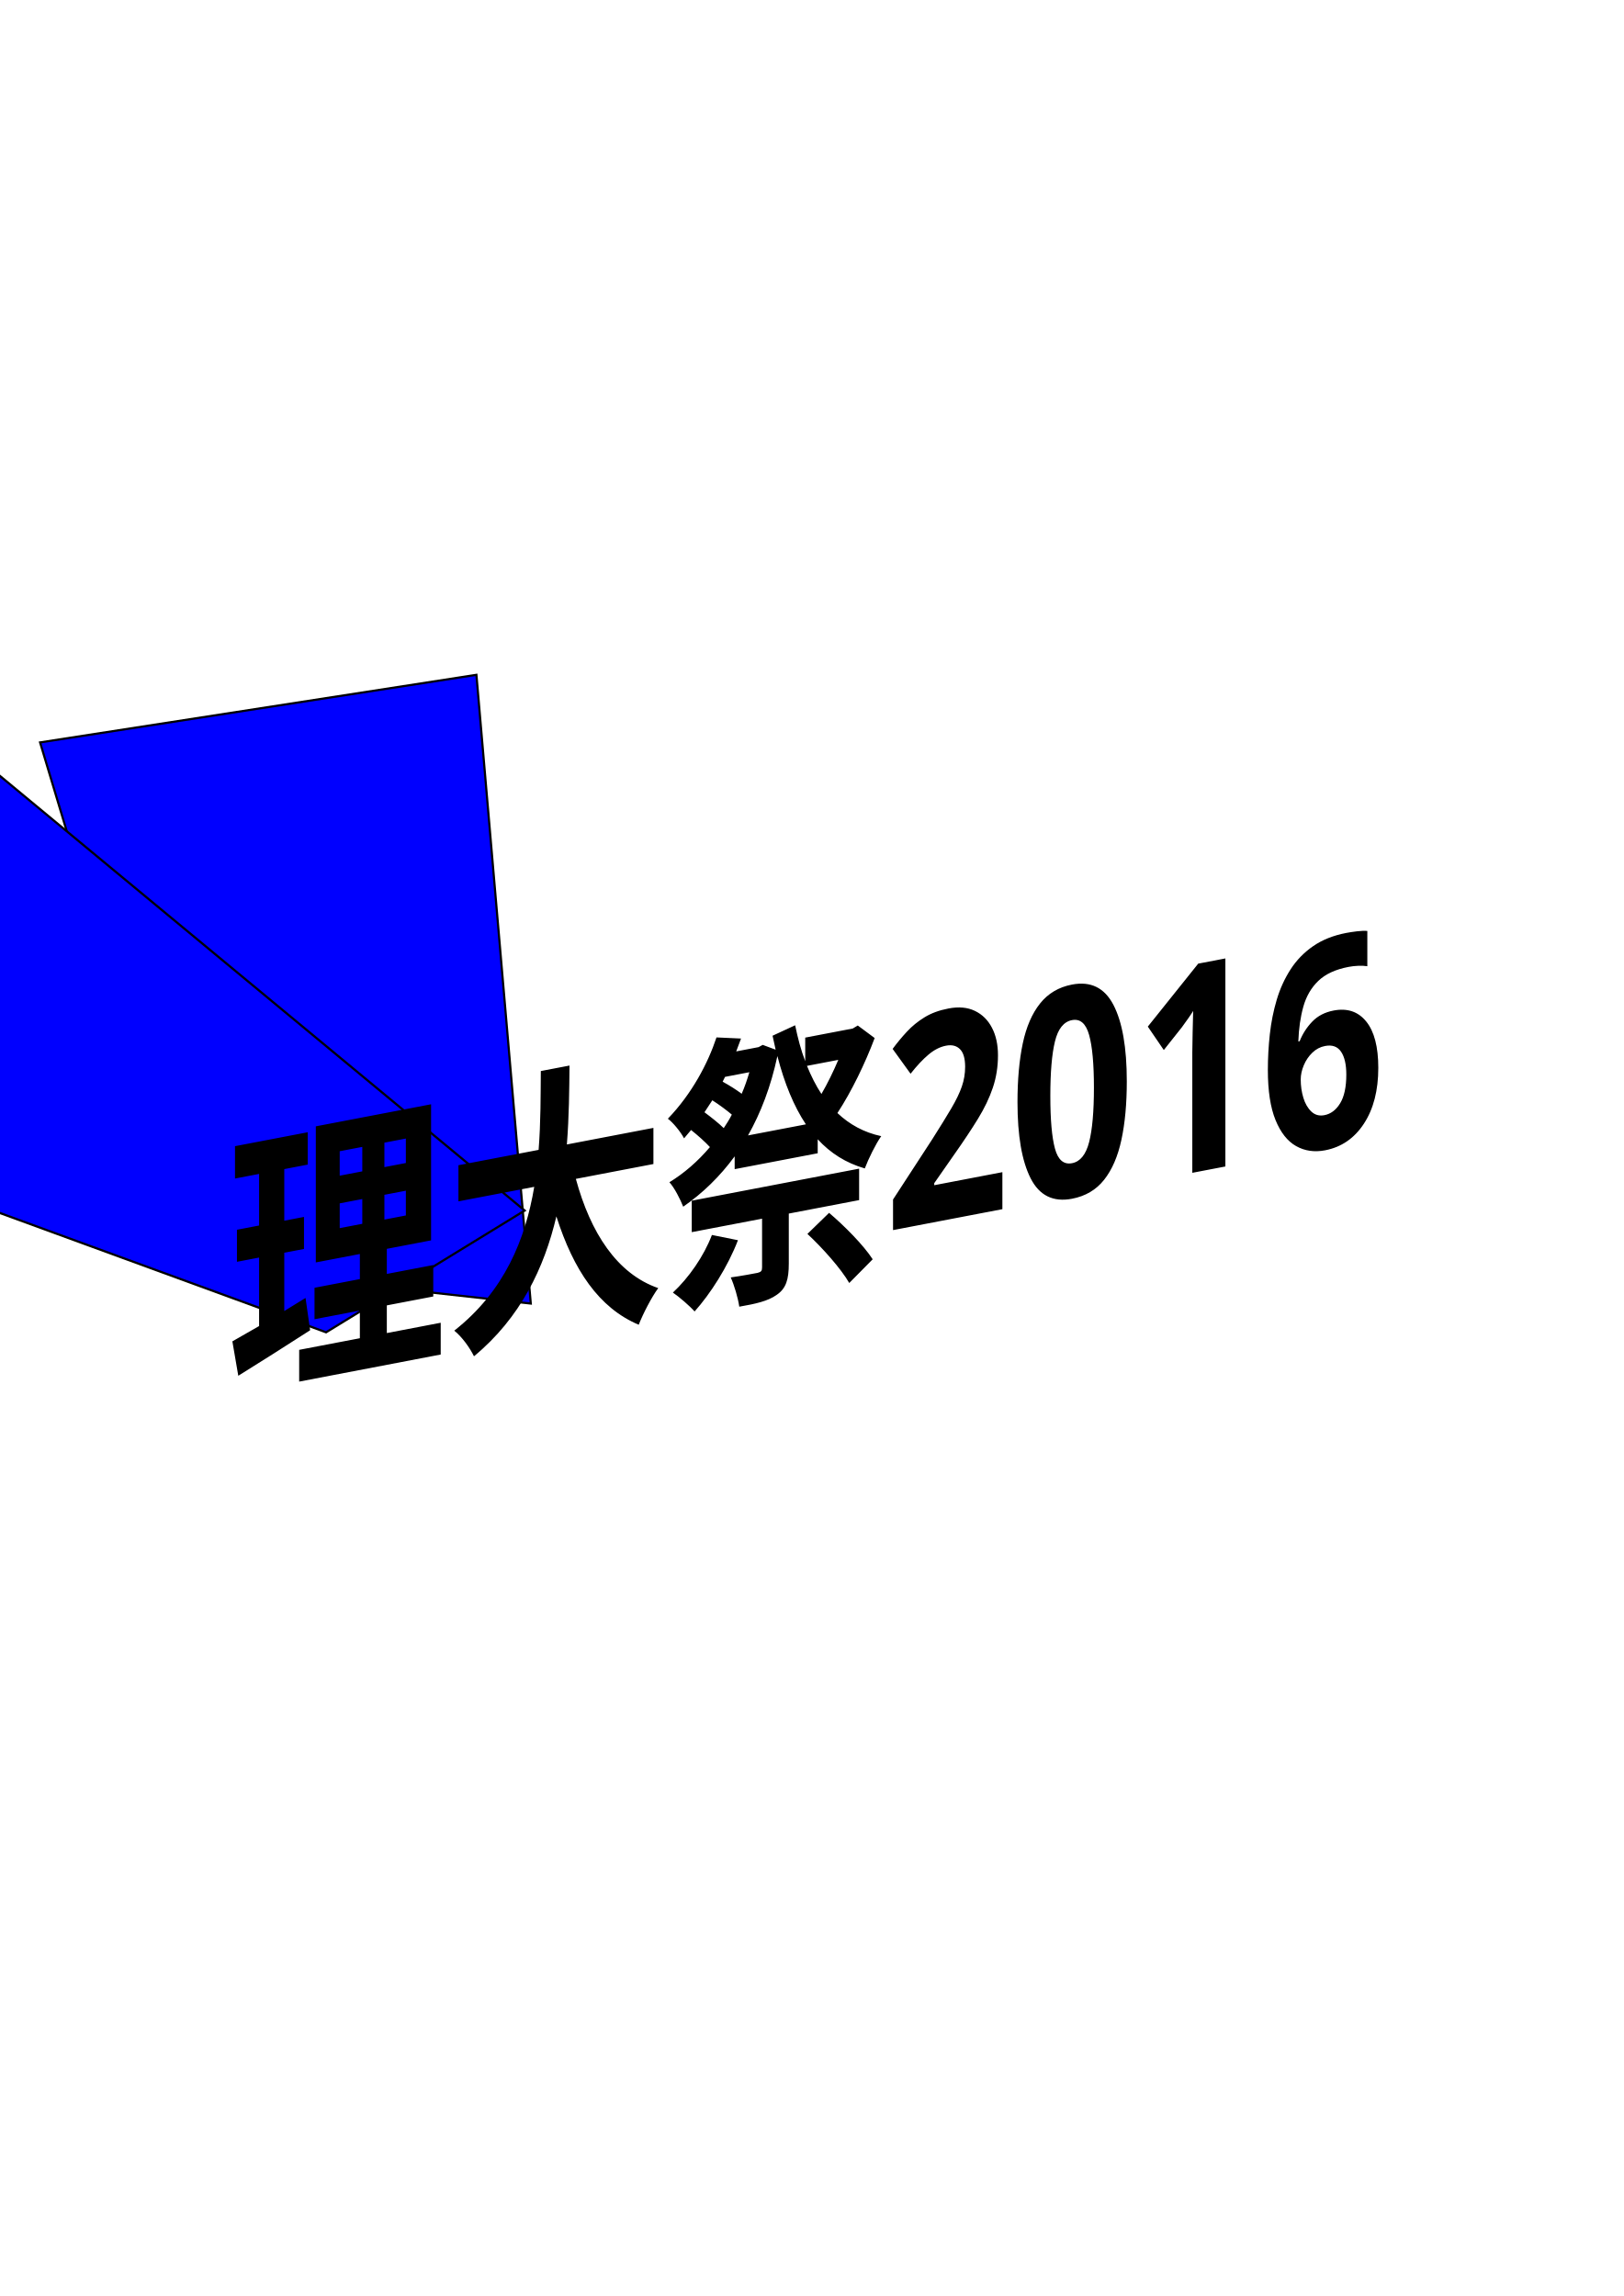
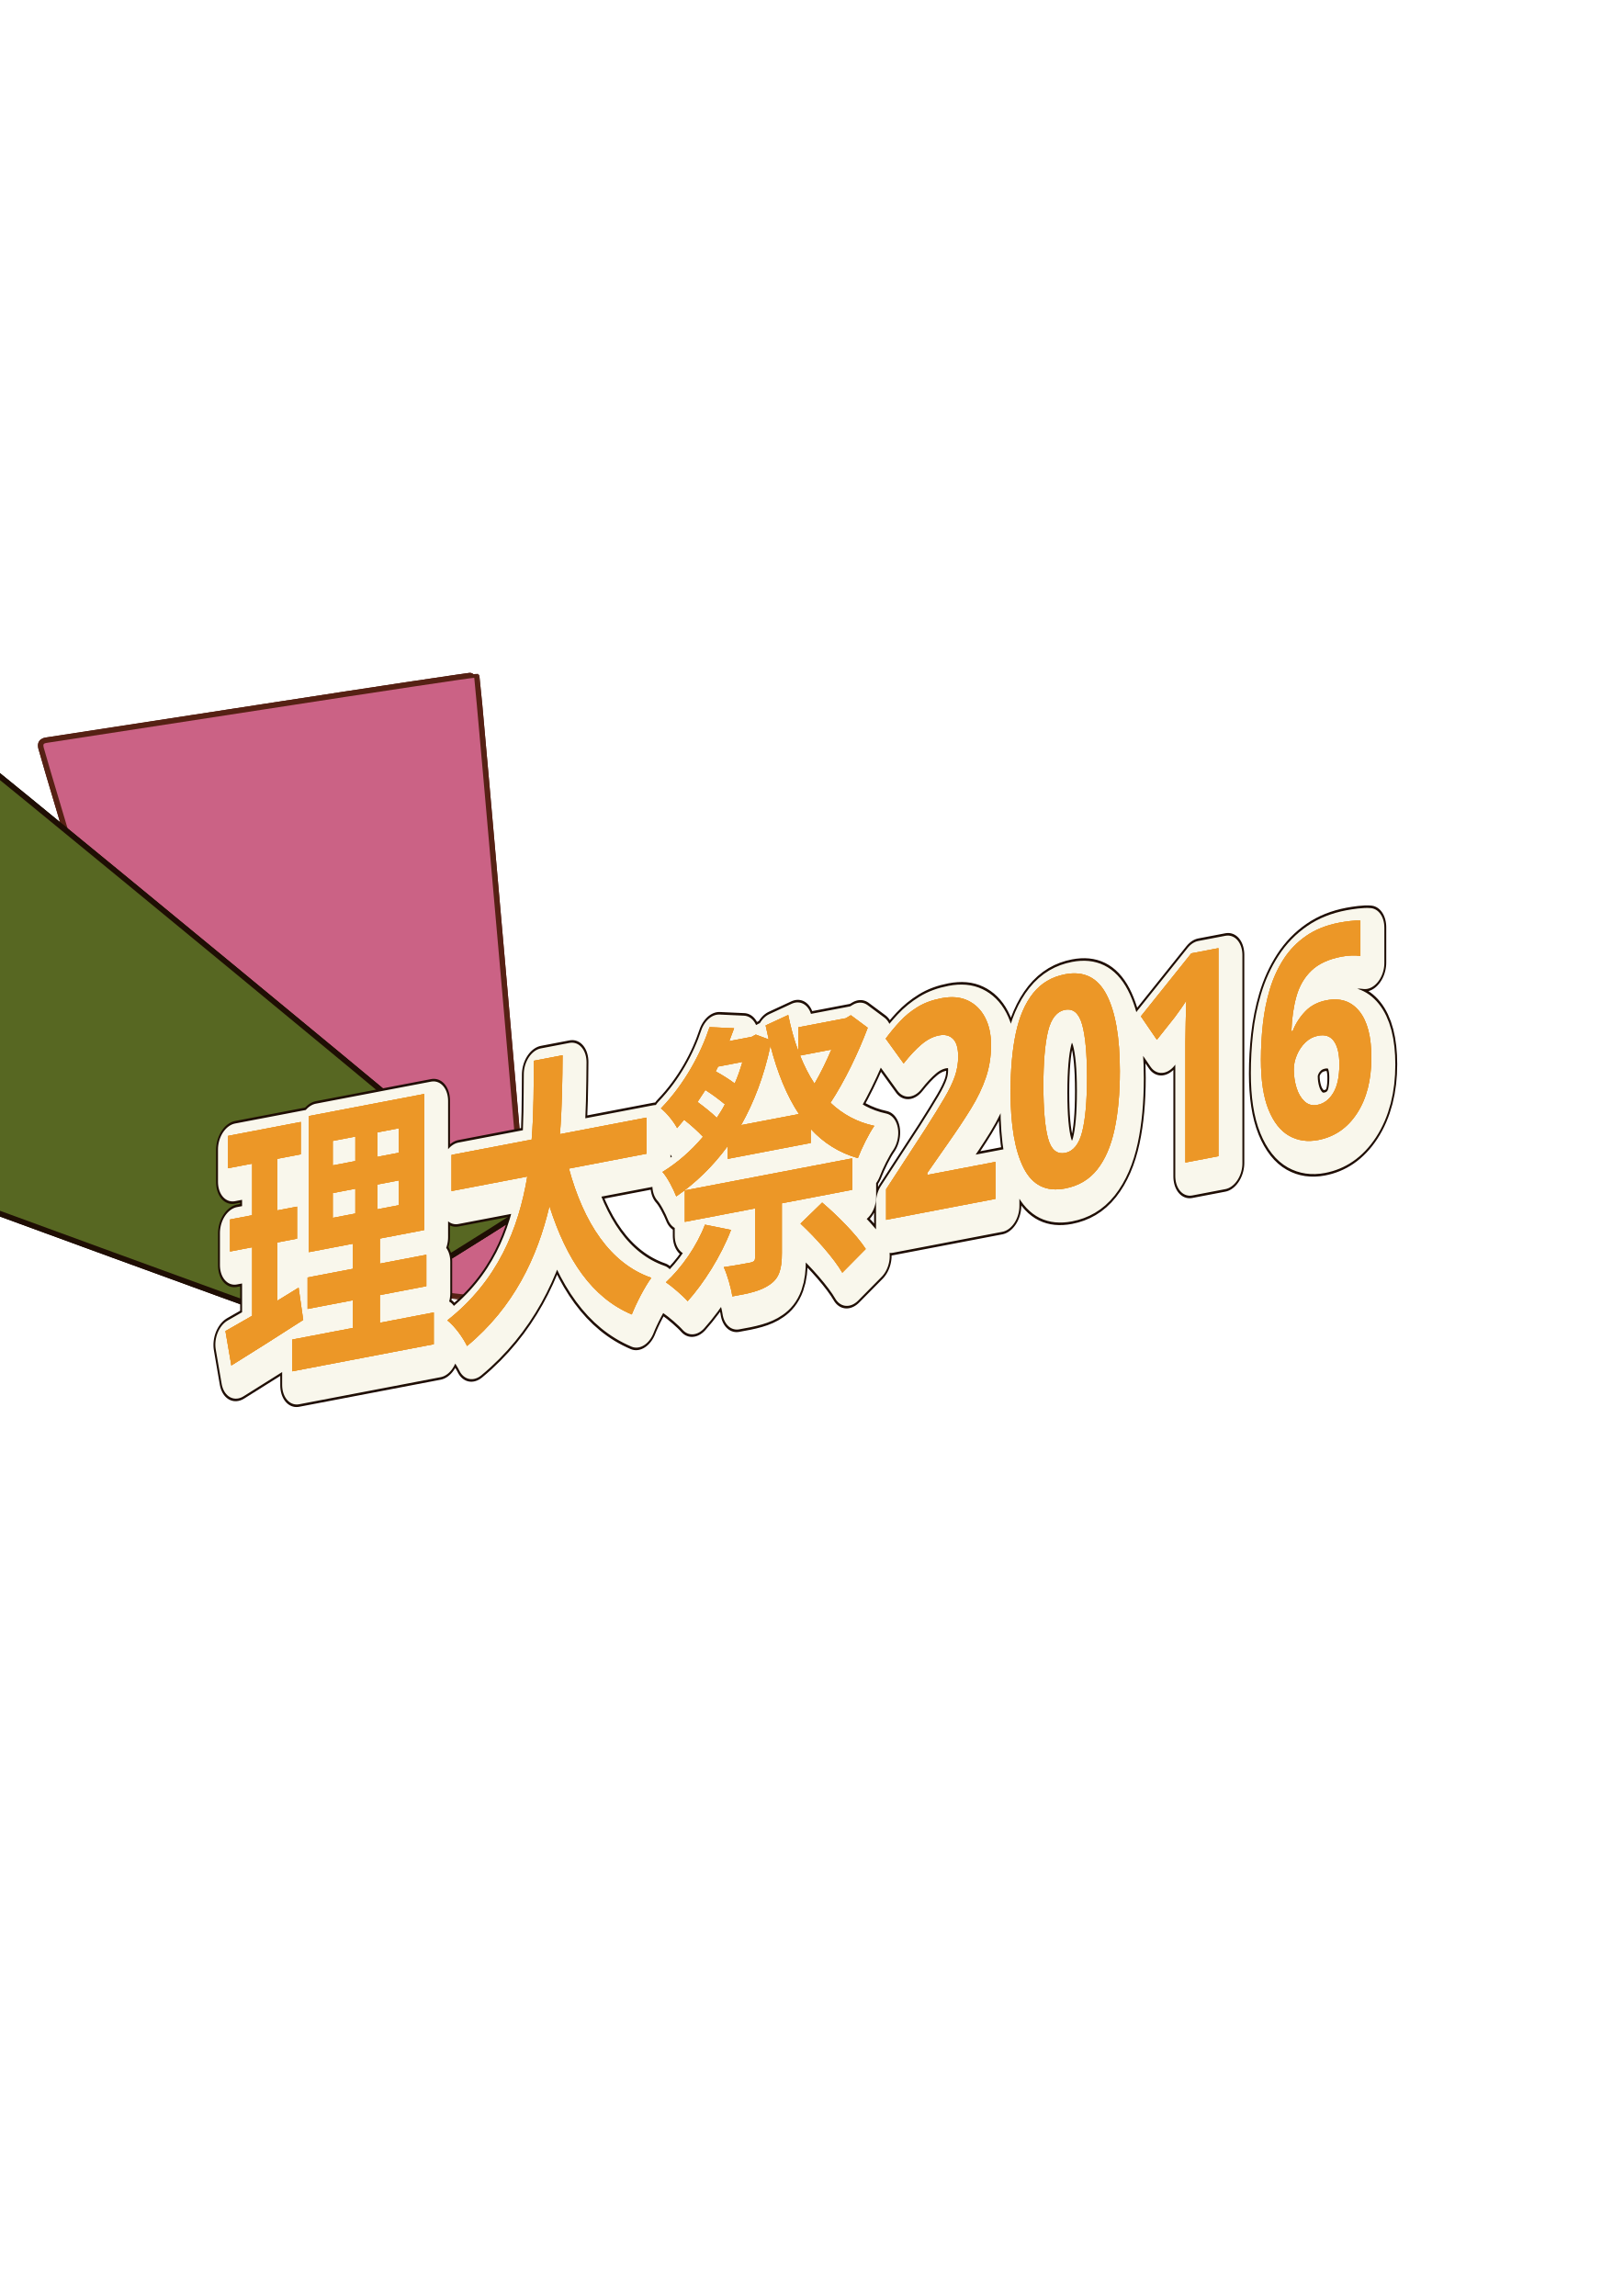
<svg xmlns="http://www.w3.org/2000/svg" width="210mm" height="297mm" viewBox="0 0 744.094 1052.362" id="svg2" version="1.1">
  <defs id="defs4" />
-   <g id="layer1">
-     <g id="g3356" transform="translate(-102.8571,-2.857143)">
-       <path id="rect3338" d="M 121.223,343.138 321.188,312.156 346.104,600.339 193.323,583.419 Z" style="fill:#0000ff;fill-rule:evenodd;stroke:#000000;stroke-width:0.984px;stroke-linecap:butt;stroke-linejoin:miter;stroke-opacity:1" />
-       <path id="rect3338-7" d="M -68.722,496.084 72.48,333.356 343.302,557.707 252.287,613.513 Z" style="fill:#0000ff;fill-rule:evenodd;stroke:#000000;stroke-width:1px;stroke-linecap:butt;stroke-linejoin:miter;stroke-opacity:1" />
-     </g>
-     <flowRoot xml:space="preserve" id="flowRoot3370" style="font-style:normal;font-weight:normal;font-size:40px;line-height:125%;font-family:sans-serif;letter-spacing:0px;word-spacing:0px;fill:#000000;fill-opacity:1;stroke:none;stroke-width:1px;stroke-linecap:butt;stroke-linejoin:miter;stroke-opacity:1" transform="matrix(3.708306,-0.6759995,0,3.698305,-74.87811,-1237.034)">
-       <flowRegion id="flowRegion3372">
-         <rect id="rect3374" width="731.429" height="201.429" x="5.714" y="442.362" />
+   <g id="layer4" style="display:inline">
+     <path style="display:inline;fill:#dc371e;fill-opacity:1;stroke:#562114;stroke-width:5;stroke-linecap:round;stroke-linejoin:round;stroke-miterlimit:4;stroke-dasharray:none;stroke-opacity:1" d="m 167.013,588.272 c -41.392,-4.608 -75.51,-8.647 -75.817,-8.976 -0.551,-0.59 -70.438,-232.986 -71.179,-236.691 -0.363,-1.816 -0.212,-1.932 3.079,-2.368 1.903,-0.252 46.305,-7.09 98.669,-15.196 52.364,-8.106 95.374,-14.572 95.577,-14.369 0.304,0.304 25.276,285.778 25.012,285.929 -0.046,0.026 -33.949,-3.722 -75.342,-8.33 z" id="path4379" />
+     <path id="path4481" d="m 167.013,588.272 c -41.392,-4.608 -75.51,-8.647 -75.817,-8.976 -0.551,-0.59 -70.438,-232.986 -71.179,-236.691 -0.363,-1.816 -0.212,-1.932 3.079,-2.368 1.903,-0.252 46.305,-7.09 98.669,-15.196 52.364,-8.106 95.374,-14.572 95.577,-14.369 0.304,0.304 25.276,285.778 25.012,285.929 -0.046,0.026 -33.949,-3.722 -75.342,-8.33 z" style="display:inline;fill:#dc371e;fill-opacity:1;stroke:#562114;stroke-width:5;stroke-linecap:round;stroke-linejoin:round;stroke-miterlimit:4;stroke-dasharray:none;stroke-opacity:1" />
+     <path style="display:inline;fill:#cb6285;fill-opacity:1;stroke:none;stroke-width:5;stroke-linecap:round;stroke-linejoin:round;stroke-miterlimit:4;stroke-dasharray:none;stroke-opacity:1" d="m 167.013,588.272 c -41.392,-4.608 -75.51,-8.647 -75.817,-8.976 -0.551,-0.59 -70.438,-232.986 -71.179,-236.691 -0.363,-1.816 -0.212,-1.932 3.079,-2.368 1.903,-0.252 46.305,-7.09 98.669,-15.196 52.364,-8.106 95.374,-14.572 95.577,-14.369 0.304,0.304 25.276,285.778 25.012,285.929 -0.046,0.026 -33.949,-3.722 -75.342,-8.33 z" id="path4529" />
+   </g>
+   <g id="layer3" style="display:inline">
+     <path style="fill:#576722;fill-opacity:1;stroke:#1f0e04;stroke-width:5;stroke-linecap:round;stroke-linejoin:round;stroke-miterlimit:4;stroke-dasharray:none;stroke-opacity:1" d="M -9.486,551.482 C -96.446,519.603 -167.94,493.169 -168.363,492.739 c -1.073,-1.091 136.395,-159.219 138.416,-159.219 1.691,0 267.604,219.323 267.764,220.85 0.072,0.684 -85.956,53.999 -88.482,54.836 -0.393,0.13 -71.863,-25.846 -158.822,-57.725 z" id="path4374" />
+     <path id="path4483" d="M -9.486,551.482 C -96.446,519.603 -167.94,493.169 -168.363,492.739 c -1.073,-1.091 136.395,-159.219 138.416,-159.219 1.691,0 267.604,219.323 267.764,220.85 0.072,0.684 -85.956,53.999 -88.482,54.836 -0.393,0.13 -71.863,-25.846 -158.822,-57.725 z" style="fill:#576722;fill-opacity:1;stroke:#1f0e04;stroke-width:5;stroke-linecap:round;stroke-linejoin:round;stroke-miterlimit:4;stroke-dasharray:none;stroke-opacity:1" />
+     <path style="fill:#576722;fill-opacity:1;stroke:none;stroke-width:5;stroke-linecap:round;stroke-linejoin:round;stroke-miterlimit:4;stroke-dasharray:none;stroke-opacity:1" d="M -9.486,551.482 C -96.446,519.603 -167.94,493.169 -168.363,492.739 c -1.073,-1.091 136.395,-159.219 138.416,-159.219 1.691,0 267.604,219.323 267.764,220.85 0.072,0.684 -85.956,53.999 -88.482,54.836 -0.393,0.13 -71.863,-25.846 -158.822,-57.725 z" id="path4531" />
+   </g>
+   <g id="layer10">
+     <flowRoot xml:space="preserve" id="flowRoot4533-5" style="display:inline;font-style:normal;font-weight:normal;font-size:40px;line-height:125%;font-family:sans-serif;text-align:end;letter-spacing:0px;word-spacing:0px;text-anchor:end;fill:#2a4743;fill-opacity:1;stroke:#1f0e04;stroke-width:18.951;stroke-linecap:butt;stroke-linejoin:round;stroke-miterlimit:4;stroke-dasharray:none;stroke-opacity:1" transform="matrix(0.6929639,-0.1058798,0,0.904046,-28.73323,3.082368)">
+       <flowRegion id="flowRegion4535-6">
+         <rect id="rect4537-4" width="297.789" height="102.857" x="-134.286" y="598.076" style="text-align:end;text-anchor:end;fill:#2a4743;fill-opacity:1;stroke:#1f0e04;stroke-width:18.951;stroke-linejoin:round;stroke-miterlimit:4;stroke-dasharray:none;stroke-opacity:1" />
      </flowRegion>
-       <flowPara id="flowPara3378" style="font-style:normal;font-variant:normal;font-weight:normal;font-stretch:normal;font-family:NasuM;-inkscape-font-specification:NasuM">TUSCOM</flowPara>
+       <flowPara id="flowPara4539-4" style="font-style:normal;font-variant:normal;font-weight:bold;font-stretch:normal;font-family:sans-serif;-inkscape-font-specification:'sans-serif Bold';letter-spacing:-2.646px;fill:#2a4743;fill-opacity:1;stroke:#1f0e04;stroke-width:18.951;stroke-linejoin:round;stroke-miterlimit:4;stroke-dasharray:none;stroke-opacity:1">プログラミング</flowPara>
+       <flowPara id="flowPara4541-2" style="font-style:normal;font-variant:normal;font-weight:bold;font-stretch:normal;font-family:sans-serif;-inkscape-font-specification:'sans-serif Bold';letter-spacing:-2.646px;fill:#2a4743;fill-opacity:1;stroke:#1f0e04;stroke-width:18.951;stroke-linejoin:round;stroke-miterlimit:4;stroke-dasharray:none;stroke-opacity:1">サークル</flowPara>
    </flowRoot>
-     <flowRoot xml:space="preserve" id="flowRoot3382" style="font-style:normal;font-weight:normal;font-size:40px;line-height:125%;font-family:sans-serif;text-align:end;letter-spacing:0px;word-spacing:0px;text-anchor:end;fill:#000000;fill-opacity:1;stroke:none;stroke-width:1px;stroke-linecap:butt;stroke-linejoin:miter;stroke-opacity:1" transform="matrix(0.6929639,-0.1058798,0,0.904046,-28.69126,2.579666)">
-       <flowRegion id="flowRegion3384">
-         <rect id="rect3386" width="297.789" height="102.857" x="-134.286" y="598.076" style="text-align:end;text-anchor:end" />
+     <flowRoot xml:space="preserve" id="flowRoot4543-0" style="display:inline;font-style:normal;font-weight:normal;font-size:40px;line-height:125%;font-family:sans-serif;letter-spacing:0px;word-spacing:0px;fill:#562114;fill-opacity:1;stroke:#1f0e04;stroke-width:4.861;stroke-linecap:butt;stroke-linejoin:round;stroke-miterlimit:4;stroke-dasharray:none;stroke-opacity:1" transform="matrix(3.708306,-0.6759995,0,3.698305,-73.24549,-1235.354)">
+       <flowRegion id="flowRegion4545-5">
+         <rect id="rect4547-7" width="731.429" height="201.429" x="5.714" y="442.362" style="fill:#562114;fill-opacity:1;stroke:#1f0e04;stroke-width:4.861;stroke-linejoin:round;stroke-miterlimit:4;stroke-dasharray:none;stroke-opacity:1" />
      </flowRegion>
-       <flowPara id="flowPara3388" style="font-style:normal;font-variant:normal;font-weight:bold;font-stretch:normal;font-family:sans-serif;-inkscape-font-specification:'sans-serif Bold'">プログラミング</flowPara>
-       <flowPara id="flowPara3390" style="font-style:normal;font-variant:normal;font-weight:bold;font-stretch:normal;font-family:sans-serif;-inkscape-font-specification:'sans-serif Bold'">サークル</flowPara>
+       <flowPara id="flowPara4549-9" style="font-style:normal;font-variant:normal;font-weight:normal;font-stretch:normal;font-family:NasuM;-inkscape-font-specification:NasuM;fill:#562114;fill-opacity:1;stroke:#1f0e04;stroke-width:4.861;stroke-linejoin:round;stroke-miterlimit:4;stroke-dasharray:none;stroke-opacity:1">TUSCOM</flowPara>
    </flowRoot>
-     <text xml:space="preserve" style="font-style:normal;font-weight:normal;font-size:115.792px;line-height:125%;font-family:sans-serif;letter-spacing:0px;word-spacing:0px;fill:#000000;fill-opacity:1;stroke:none;stroke-width:1px;stroke-linecap:butt;stroke-linejoin:miter;stroke-opacity:1" x="120.045" y="565.051" id="text3392" transform="matrix(0.8669742,-0.1659857,0,1.153437,0,0)">
-       <tspan id="tspan3394" x="120.045" y="565.051" style="font-style:normal;font-variant:normal;font-weight:bold;font-stretch:normal;font-family:'Yu Gothic UI';-inkscape-font-specification:'Yu Gothic UI Bold'">理大祭2016</tspan>
+     <text xml:space="preserve" style="display:inline;font-style:normal;font-weight:normal;font-size:115.792px;line-height:125%;font-family:sans-serif;letter-spacing:0px;word-spacing:0px;fill:#f00000;fill-opacity:0;stroke:#1f0e04;stroke-width:20;stroke-linecap:round;stroke-linejoin:round;stroke-miterlimit:4;stroke-dasharray:none;stroke-opacity:1" x="120.045" y="565.051" id="text4551-0" transform="matrix(0.8669742,-0.1659857,0,1.153437,0,0)">
+       <tspan id="tspan4553-8" x="120.045" y="565.051" style="font-style:normal;font-variant:normal;font-weight:bold;font-stretch:normal;font-family:'Yu Gothic UI';-inkscape-font-specification:'Yu Gothic UI Bold';fill:#f00000;fill-opacity:0;stroke:#1f0e04;stroke-width:20;stroke-linecap:round;stroke-linejoin:round;stroke-miterlimit:4;stroke-dasharray:none;stroke-opacity:1">理大祭2016</tspan>
    </text>
  </g>
+   <g id="layer6" style="display:inline">
+     <flowRoot xml:space="preserve" id="flowRoot3382-2" style="font-style:normal;font-weight:normal;font-size:40px;line-height:125%;font-family:sans-serif;text-align:end;letter-spacing:0px;word-spacing:0px;text-anchor:end;display:inline;fill:#2a4743;fill-opacity:1;stroke:#f9f7ec;stroke-width:7.581;stroke-linecap:butt;stroke-linejoin:miter;stroke-miterlimit:4;stroke-dasharray:none;stroke-opacity:1" transform="matrix(0.6929639,-0.1058798,0,0.904046,-28.73323,3.08234)">
+       <flowRegion id="flowRegion3384-9">
+         <rect id="rect3386-8" width="297.789" height="102.857" x="-134.286" y="598.076" style="text-align:end;text-anchor:end;fill:#2a4743;fill-opacity:1;stroke:#f9f7ec;stroke-width:7.581;stroke-miterlimit:4;stroke-dasharray:none;stroke-opacity:1" />
+       </flowRegion>
+       <flowPara id="flowPara3388-4" style="font-style:normal;font-variant:normal;font-weight:bold;font-stretch:normal;font-family:sans-serif;-inkscape-font-specification:'sans-serif Bold';letter-spacing:-2.646px;fill:#2a4743;fill-opacity:1;stroke:#f9f7ec;stroke-width:7.581;stroke-miterlimit:4;stroke-dasharray:none;stroke-opacity:1">プログラミング</flowPara>
+       <flowPara id="flowPara3390-6" style="font-style:normal;font-variant:normal;font-weight:bold;font-stretch:normal;font-family:sans-serif;-inkscape-font-specification:'sans-serif Bold';letter-spacing:-2.646px;fill:#2a4743;fill-opacity:1;stroke:#f9f7ec;stroke-width:7.581;stroke-miterlimit:4;stroke-dasharray:none;stroke-opacity:1">サークル</flowPara>
+     </flowRoot>
+     <flowRoot xml:space="preserve" id="flowRoot3370-3" style="font-style:normal;font-weight:normal;font-size:40px;line-height:125%;font-family:sans-serif;letter-spacing:0px;word-spacing:0px;display:inline;fill:#562114;fill-opacity:1;stroke:#f9f7ec;stroke-width:4.05;stroke-linecap:butt;stroke-linejoin:round;stroke-miterlimit:4;stroke-dasharray:none;stroke-opacity:1" transform="matrix(3.708306,-0.6759995,0,3.698305,-73.24549,-1235.354)">
+       <flowRegion id="flowRegion3372-7">
+         <rect id="rect3374-6" width="731.429" height="201.429" x="5.714" y="442.362" style="fill:#562114;fill-opacity:1;stroke:#f9f7ec;stroke-width:4.05;stroke-linejoin:round;stroke-miterlimit:4;stroke-dasharray:none;stroke-opacity:1" />
+       </flowRegion>
+       <flowPara id="flowPara3378-5" style="font-style:normal;font-variant:normal;font-weight:normal;font-stretch:normal;font-family:NasuM;-inkscape-font-specification:NasuM;fill:#562114;fill-opacity:1;stroke:#f9f7ec;stroke-width:4.05;stroke-linejoin:round;stroke-miterlimit:4;stroke-dasharray:none;stroke-opacity:1">TUSCOM</flowPara>
+     </flowRoot>
+     <text xml:space="preserve" style="font-style:normal;font-weight:normal;font-size:115.792px;line-height:125%;font-family:sans-serif;letter-spacing:0px;word-spacing:0px;display:inline;fill:#f00000;fill-opacity:0;stroke:#f9f7ec;stroke-width:15;stroke-linecap:round;stroke-linejoin:round;stroke-miterlimit:4;stroke-dasharray:none;stroke-opacity:1" x="120.045" y="565.051" id="text3392" transform="matrix(0.8669742,-0.1659857,0,1.153437,0,0)">
+       <tspan id="tspan3394" x="120.045" y="565.051" style="font-style:normal;font-variant:normal;font-weight:bold;font-stretch:normal;font-family:'Yu Gothic UI';-inkscape-font-specification:'Yu Gothic UI Bold';fill:#f00000;fill-opacity:0;stroke:#f9f7ec;stroke-width:15;stroke-linecap:round;stroke-linejoin:round;stroke-miterlimit:4;stroke-dasharray:none;stroke-opacity:1">理大祭2016</tspan>
+     </text>
+     <flowRoot transform="matrix(0.6929639,-0.1058798,0,0.904046,-28.73323,3.08234)" style="font-style:normal;font-weight:normal;font-size:40px;line-height:125%;font-family:sans-serif;text-align:end;letter-spacing:0px;word-spacing:0px;text-anchor:end;display:inline;fill:#2a4743;fill-opacity:1;stroke:#f9f7ec;stroke-width:7.581;stroke-linecap:butt;stroke-linejoin:miter;stroke-miterlimit:4;stroke-dasharray:none;stroke-opacity:1" id="flowRoot4485" xml:space="preserve">
+       <flowRegion id="flowRegion4487">
+         <rect style="text-align:end;text-anchor:end;fill:#2a4743;fill-opacity:1;stroke:#f9f7ec;stroke-width:7.581;stroke-miterlimit:4;stroke-dasharray:none;stroke-opacity:1" y="598.076" x="-134.286" height="102.857" width="297.789" id="rect4489" />
+       </flowRegion>
+       <flowPara style="font-style:normal;font-variant:normal;font-weight:bold;font-stretch:normal;font-family:sans-serif;-inkscape-font-specification:'sans-serif Bold';letter-spacing:-2.646px;fill:#2a4743;fill-opacity:1;stroke:#f9f7ec;stroke-width:7.581;stroke-miterlimit:4;stroke-dasharray:none;stroke-opacity:1" id="flowPara4491">プログラミング</flowPara>
+       <flowPara style="font-style:normal;font-variant:normal;font-weight:bold;font-stretch:normal;font-family:sans-serif;-inkscape-font-specification:'sans-serif Bold';letter-spacing:-2.646px;fill:#2a4743;fill-opacity:1;stroke:#f9f7ec;stroke-width:7.581;stroke-miterlimit:4;stroke-dasharray:none;stroke-opacity:1" id="flowPara4493">サークル</flowPara>
+     </flowRoot>
+     <flowRoot transform="matrix(3.708306,-0.6759995,0,3.698305,-73.24549,-1235.354)" style="font-style:normal;font-weight:normal;font-size:40px;line-height:125%;font-family:sans-serif;letter-spacing:0px;word-spacing:0px;display:inline;fill:#562114;fill-opacity:1;stroke:#f9f7ec;stroke-width:4.05;stroke-linecap:butt;stroke-linejoin:round;stroke-miterlimit:4;stroke-dasharray:none;stroke-opacity:1" id="flowRoot4495" xml:space="preserve">
+       <flowRegion id="flowRegion4497">
+         <rect style="fill:#562114;fill-opacity:1;stroke:#f9f7ec;stroke-width:4.05;stroke-linejoin:round;stroke-miterlimit:4;stroke-dasharray:none;stroke-opacity:1" y="442.362" x="5.714" height="201.429" width="731.429" id="rect4499" />
+       </flowRegion>
+       <flowPara style="font-style:normal;font-variant:normal;font-weight:normal;font-stretch:normal;font-family:NasuM;-inkscape-font-specification:NasuM;fill:#562114;fill-opacity:1;stroke:#f9f7ec;stroke-width:4.05;stroke-linejoin:round;stroke-miterlimit:4;stroke-dasharray:none;stroke-opacity:1" id="flowPara4501">TUSCOM</flowPara>
+     </flowRoot>
+     <text transform="matrix(0.8669742,-0.1659857,0,1.153437,0,0)" id="text4503" y="565.051" x="120.045" style="font-style:normal;font-weight:normal;font-size:115.792px;line-height:125%;font-family:sans-serif;letter-spacing:0px;word-spacing:0px;display:inline;fill:#f00000;fill-opacity:0;stroke:#f9f7ec;stroke-width:15;stroke-linecap:round;stroke-linejoin:round;stroke-miterlimit:4;stroke-dasharray:none;stroke-opacity:1" xml:space="preserve">
+       <tspan style="font-style:normal;font-variant:normal;font-weight:bold;font-stretch:normal;font-family:'Yu Gothic UI';-inkscape-font-specification:'Yu Gothic UI Bold';fill:#f00000;fill-opacity:0;stroke:#f9f7ec;stroke-width:15;stroke-linecap:round;stroke-linejoin:round;stroke-miterlimit:4;stroke-dasharray:none;stroke-opacity:1" y="565.051" x="120.045" id="tspan4505">理大祭2016</tspan>
+     </text>
+     <flowRoot xml:space="preserve" id="flowRoot4533" style="font-style:normal;font-weight:normal;font-size:40px;line-height:125%;font-family:sans-serif;text-align:end;letter-spacing:0px;word-spacing:0px;text-anchor:end;display:inline;fill:#2a4743;fill-opacity:1;stroke:#f9f7ec;stroke-width:12.634;stroke-linecap:butt;stroke-linejoin:round;stroke-miterlimit:4;stroke-dasharray:none;stroke-opacity:1" transform="matrix(0.6929639,-0.1058798,0,0.904046,-28.73323,3.08234)">
+       <flowRegion id="flowRegion4535">
+         <rect id="rect4537" width="297.789" height="102.857" x="-134.286" y="598.076" style="text-align:end;text-anchor:end;fill:#2a4743;fill-opacity:1;stroke:#f9f7ec;stroke-width:12.634;stroke-linejoin:round;stroke-miterlimit:4;stroke-dasharray:none;stroke-opacity:1" />
+       </flowRegion>
+       <flowPara id="flowPara4539" style="font-style:normal;font-variant:normal;font-weight:bold;font-stretch:normal;font-family:sans-serif;-inkscape-font-specification:'sans-serif Bold';letter-spacing:-2.646px;fill:#2a4743;fill-opacity:1;stroke:#f9f7ec;stroke-width:12.634;stroke-linejoin:round;stroke-miterlimit:4;stroke-dasharray:none;stroke-opacity:1">プログラミング</flowPara>
+       <flowPara id="flowPara4541" style="font-style:normal;font-variant:normal;font-weight:bold;font-stretch:normal;font-family:sans-serif;-inkscape-font-specification:'sans-serif Bold';letter-spacing:-2.646px;fill:#2a4743;fill-opacity:1;stroke:#f9f7ec;stroke-width:12.634;stroke-linejoin:round;stroke-miterlimit:4;stroke-dasharray:none;stroke-opacity:1">サークル</flowPara>
+     </flowRoot>
+     <flowRoot xml:space="preserve" id="flowRoot4543" style="font-style:normal;font-weight:normal;font-size:40px;line-height:125%;font-family:sans-serif;letter-spacing:0px;word-spacing:0px;display:inline;fill:#562114;fill-opacity:1;stroke:#f9f7ec;stroke-width:4.05;stroke-linecap:butt;stroke-linejoin:round;stroke-miterlimit:4;stroke-dasharray:none;stroke-opacity:1" transform="matrix(3.708306,-0.6759995,0,3.698305,-73.24549,-1235.354)">
+       <flowRegion id="flowRegion4545">
+         <rect id="rect4547" width="731.429" height="201.429" x="5.714" y="442.362" style="fill:#562114;fill-opacity:1;stroke:#f9f7ec;stroke-width:4.05;stroke-linejoin:round;stroke-miterlimit:4;stroke-dasharray:none;stroke-opacity:1" />
+       </flowRegion>
+       <flowPara id="flowPara4549" style="font-style:normal;font-variant:normal;font-weight:normal;font-stretch:normal;font-family:NasuM;-inkscape-font-specification:NasuM;fill:#562114;fill-opacity:1;stroke:#f9f7ec;stroke-width:4.05;stroke-linejoin:round;stroke-miterlimit:4;stroke-dasharray:none;stroke-opacity:1">TUSCOM</flowPara>
+     </flowRoot>
+     <text xml:space="preserve" style="font-style:normal;font-weight:normal;font-size:115.792px;line-height:125%;font-family:sans-serif;letter-spacing:0px;word-spacing:0px;display:inline;fill:#f00000;fill-opacity:0;stroke:#f9f7ec;stroke-width:18;stroke-linecap:round;stroke-linejoin:round;stroke-miterlimit:4;stroke-dasharray:none;stroke-opacity:1" x="120.045" y="565.051" id="text4551" transform="matrix(0.8669742,-0.1659857,0,1.153437,0,0)">
+       <tspan id="tspan4553" x="120.045" y="565.051" style="font-style:normal;font-variant:normal;font-weight:bold;font-stretch:normal;font-family:'Yu Gothic UI';-inkscape-font-specification:'Yu Gothic UI Bold';fill:#f00000;fill-opacity:0;stroke:#f9f7ec;stroke-width:18;stroke-linecap:round;stroke-linejoin:round;stroke-miterlimit:4;stroke-dasharray:none;stroke-opacity:1">理大祭2016</tspan>
+     </text>
+   </g>
+   <g id="layer5" style="display:inline">
+     <text xml:space="preserve" style="font-style:normal;font-weight:normal;font-size:115.792px;line-height:125%;font-family:sans-serif;letter-spacing:0px;word-spacing:0px;display:inline;fill:#ec9727;fill-opacity:1;stroke:none;stroke-width:4;stroke-linecap:round;stroke-linejoin:round;stroke-miterlimit:4;stroke-dasharray:none;stroke-opacity:1" x="116.382" y="560.441" id="text3392-5" transform="matrix(0.8669742,-0.1659857,0,1.153437,0,0)">
+       <tspan id="tspan3394-0" x="116.382" y="560.441" style="font-style:normal;font-variant:normal;font-weight:bold;font-stretch:normal;font-family:'Yu Gothic UI';-inkscape-font-specification:'Yu Gothic UI Bold';fill:#ec9727;fill-opacity:1;stroke:none;stroke-width:4;stroke-linecap:round;stroke-linejoin:round;stroke-miterlimit:4;stroke-dasharray:none;stroke-opacity:1">理大祭2016</tspan>
+     </text>
+     <flowRoot xml:space="preserve" id="flowRoot3382" style="font-style:normal;font-weight:normal;font-size:40px;line-height:125%;font-family:sans-serif;text-align:end;letter-spacing:0px;word-spacing:0px;text-anchor:end;display:inline;fill:#513650;fill-opacity:1;stroke:none;stroke-width:0.999;stroke-linecap:butt;stroke-linejoin:miter;stroke-miterlimit:4;stroke-dasharray:none;stroke-opacity:1" transform="matrix(0.6929639,-0.1058798,0,0.904046,-28.69126,2.579666)">
+       <flowRegion id="flowRegion3384">
+         <rect id="rect3386" width="297.789" height="102.857" x="-134.286" y="598.076" style="text-align:end;text-anchor:end;fill:#513650;fill-opacity:1;stroke-width:0.999;stroke-miterlimit:4;stroke-dasharray:none" />
+       </flowRegion>
+       <flowPara id="flowPara3388" style="font-style:normal;font-variant:normal;font-weight:bold;font-stretch:normal;font-family:sans-serif;-inkscape-font-specification:'sans-serif Bold';letter-spacing:-2.646px;fill:#cb5d6a;fill-opacity:1;stroke:#cb5d6a;stroke-width:0.999;stroke-linejoin:round;stroke-miterlimit:4;stroke-dasharray:none;stroke-opacity:1">プログラミング</flowPara>
+       <flowPara id="flowPara3390" style="font-style:normal;font-variant:normal;font-weight:bold;font-stretch:normal;font-family:sans-serif;-inkscape-font-specification:'sans-serif Bold';letter-spacing:-2.646px;fill:#cb5d6a;fill-opacity:1;stroke:#cb5d6a;stroke-width:0.999;stroke-linejoin:round;stroke-miterlimit:4;stroke-dasharray:none;stroke-opacity:1">サークル</flowPara>
+     </flowRoot>
+     <flowRoot xml:space="preserve" id="flowRoot3370" style="font-style:normal;font-weight:normal;font-size:40px;line-height:125%;font-family:sans-serif;letter-spacing:0px;word-spacing:0px;display:inline;fill:#3fb8ec;fill-opacity:1;stroke:none;stroke-width:1px;stroke-linecap:butt;stroke-linejoin:miter;stroke-opacity:1" transform="matrix(3.708306,-0.6759995,0,3.698305,-74.87811,-1237.034)">
+       <flowRegion id="flowRegion3372">
+         <rect id="rect3374" width="731.429" height="201.429" x="5.714" y="442.362" style="fill:#3fb8ec;fill-opacity:1" />
+       </flowRegion>
+       <flowPara id="flowPara3378" style="font-style:normal;font-variant:normal;font-weight:normal;font-stretch:normal;font-family:NasuM;-inkscape-font-specification:NasuM;fill:#3fb8ec;fill-opacity:1">TUSCOM</flowPara>
+     </flowRoot>
+     <text transform="matrix(0.8669742,-0.1659857,0,1.153437,0,0)" id="text4507" y="560.441" x="116.382" style="font-style:normal;font-weight:normal;font-size:115.792px;line-height:125%;font-family:sans-serif;letter-spacing:0px;word-spacing:0px;display:inline;fill:#ec9727;fill-opacity:1;stroke:none;stroke-width:4;stroke-linecap:round;stroke-linejoin:round;stroke-miterlimit:4;stroke-dasharray:none;stroke-opacity:1" xml:space="preserve">
+       <tspan style="font-style:normal;font-variant:normal;font-weight:bold;font-stretch:normal;font-family:'Yu Gothic UI';-inkscape-font-specification:'Yu Gothic UI Bold';fill:#ec9727;fill-opacity:1;stroke:none;stroke-width:4;stroke-linecap:round;stroke-linejoin:round;stroke-miterlimit:4;stroke-dasharray:none;stroke-opacity:1" y="560.441" x="116.382" id="tspan4509">理大祭2016</tspan>
+     </text>
+     <flowRoot transform="matrix(0.6929639,-0.1058798,0,0.904046,-28.69126,2.579666)" style="font-style:normal;font-weight:normal;font-size:40px;line-height:125%;font-family:sans-serif;text-align:end;letter-spacing:0px;word-spacing:0px;text-anchor:end;display:inline;fill:#513650;fill-opacity:1;stroke:none;stroke-width:0.999;stroke-linecap:butt;stroke-linejoin:miter;stroke-miterlimit:4;stroke-dasharray:none;stroke-opacity:1" id="flowRoot4511" xml:space="preserve">
+       <flowRegion id="flowRegion4513">
+         <rect style="text-align:end;text-anchor:end;fill:#513650;fill-opacity:1;stroke-width:0.999;stroke-miterlimit:4;stroke-dasharray:none" y="598.076" x="-134.286" height="102.857" width="297.789" id="rect4515" />
+       </flowRegion>
+       <flowPara style="font-style:normal;font-variant:normal;font-weight:bold;font-stretch:normal;font-family:sans-serif;-inkscape-font-specification:'sans-serif Bold';letter-spacing:-2.646px;fill:#cb5d6a;fill-opacity:1;stroke:#cb5d6a;stroke-width:0.999;stroke-linejoin:round;stroke-miterlimit:4;stroke-dasharray:none;stroke-opacity:1" id="flowPara4517">プログラミング</flowPara>
+       <flowPara style="font-style:normal;font-variant:normal;font-weight:bold;font-stretch:normal;font-family:sans-serif;-inkscape-font-specification:'sans-serif Bold';letter-spacing:-2.646px;fill:#cb5d6a;fill-opacity:1;stroke:#cb5d6a;stroke-width:0.999;stroke-linejoin:round;stroke-miterlimit:4;stroke-dasharray:none;stroke-opacity:1" id="flowPara4519">サークル</flowPara>
+     </flowRoot>
+     <flowRoot transform="matrix(3.708306,-0.6759995,0,3.698305,-74.87811,-1237.034)" style="font-style:normal;font-weight:normal;font-size:40px;line-height:125%;font-family:sans-serif;letter-spacing:0px;word-spacing:0px;display:inline;fill:#3fb8ec;fill-opacity:1;stroke:none;stroke-width:1px;stroke-linecap:butt;stroke-linejoin:miter;stroke-opacity:1" id="flowRoot4521" xml:space="preserve">
+       <flowRegion id="flowRegion4523">
+         <rect style="fill:#3fb8ec;fill-opacity:1" y="442.362" x="5.714" height="201.429" width="731.429" id="rect4525" />
+       </flowRegion>
+       <flowPara style="font-style:normal;font-variant:normal;font-weight:normal;font-stretch:normal;font-family:NasuM;-inkscape-font-specification:NasuM;fill:#3fb8ec;fill-opacity:1" id="flowPara4527">TUSCOM</flowPara>
+     </flowRoot>
+     <text xml:space="preserve" style="font-style:normal;font-weight:normal;font-size:115.792px;line-height:125%;font-family:sans-serif;letter-spacing:0px;word-spacing:0px;display:inline;fill:#ec9727;fill-opacity:1;stroke:none;stroke-width:4;stroke-linecap:round;stroke-linejoin:round;stroke-miterlimit:4;stroke-dasharray:none;stroke-opacity:1" x="116.382" y="560.441" id="text4555" transform="matrix(0.8669742,-0.1659857,0,1.153437,0,0)">
+       <tspan id="tspan4557" x="116.382" y="560.441" style="font-style:normal;font-variant:normal;font-weight:bold;font-stretch:normal;font-family:'Yu Gothic UI';-inkscape-font-specification:'Yu Gothic UI Bold';fill:#ec9727;fill-opacity:1;stroke:none;stroke-width:4;stroke-linecap:round;stroke-linejoin:round;stroke-miterlimit:4;stroke-dasharray:none;stroke-opacity:1">理大祭2016</tspan>
+     </text>
+     <flowRoot xml:space="preserve" id="flowRoot4559" style="font-style:normal;font-weight:normal;font-size:40px;line-height:125%;font-family:sans-serif;text-align:end;letter-spacing:0px;word-spacing:0px;text-anchor:end;display:inline;fill:#513650;fill-opacity:1;stroke:none;stroke-width:0.999;stroke-linecap:butt;stroke-linejoin:miter;stroke-miterlimit:4;stroke-dasharray:none;stroke-opacity:1" transform="matrix(0.6929639,-0.1058798,0,0.904046,-28.69126,2.579666)">
+       <flowRegion id="flowRegion4561">
+         <rect id="rect4563" width="297.789" height="102.857" x="-134.286" y="598.076" style="text-align:end;text-anchor:end;fill:#513650;fill-opacity:1;stroke-width:0.999;stroke-miterlimit:4;stroke-dasharray:none" />
+       </flowRegion>
+       <flowPara id="flowPara4565" style="font-style:normal;font-variant:normal;font-weight:bold;font-stretch:normal;font-family:sans-serif;-inkscape-font-specification:'sans-serif Bold';letter-spacing:-2.646px;fill:#cb5d6a;fill-opacity:1;stroke:#cb5d6a;stroke-width:0.999;stroke-linejoin:round;stroke-miterlimit:4;stroke-dasharray:none;stroke-opacity:1">プログラミング</flowPara>
+       <flowPara id="flowPara4567" style="font-style:normal;font-variant:normal;font-weight:bold;font-stretch:normal;font-family:sans-serif;-inkscape-font-specification:'sans-serif Bold';letter-spacing:-2.646px;fill:#cb5d6a;fill-opacity:1;stroke:#cb5d6a;stroke-width:0.999;stroke-linejoin:round;stroke-miterlimit:4;stroke-dasharray:none;stroke-opacity:1">サークル</flowPara>
+     </flowRoot>
+     <flowRoot xml:space="preserve" id="flowRoot4569" style="font-style:normal;font-weight:normal;font-size:40px;line-height:125%;font-family:sans-serif;letter-spacing:0px;word-spacing:0px;display:inline;fill:#3fb8ec;fill-opacity:1;stroke:none;stroke-width:1px;stroke-linecap:butt;stroke-linejoin:miter;stroke-opacity:1" transform="matrix(3.708306,-0.6759995,0,3.698305,-74.87811,-1237.034)">
+       <flowRegion id="flowRegion4571">
+         <rect id="rect4573" width="731.429" height="201.429" x="5.714" y="442.362" style="fill:#3fb8ec;fill-opacity:1" />
+       </flowRegion>
+       <flowPara id="flowPara4575" style="font-style:normal;font-variant:normal;font-weight:normal;font-stretch:normal;font-family:NasuM;-inkscape-font-specification:NasuM;fill:#3fb8ec;fill-opacity:1">TUSCOM</flowPara>
+     </flowRoot>
+   </g>
</svg>
